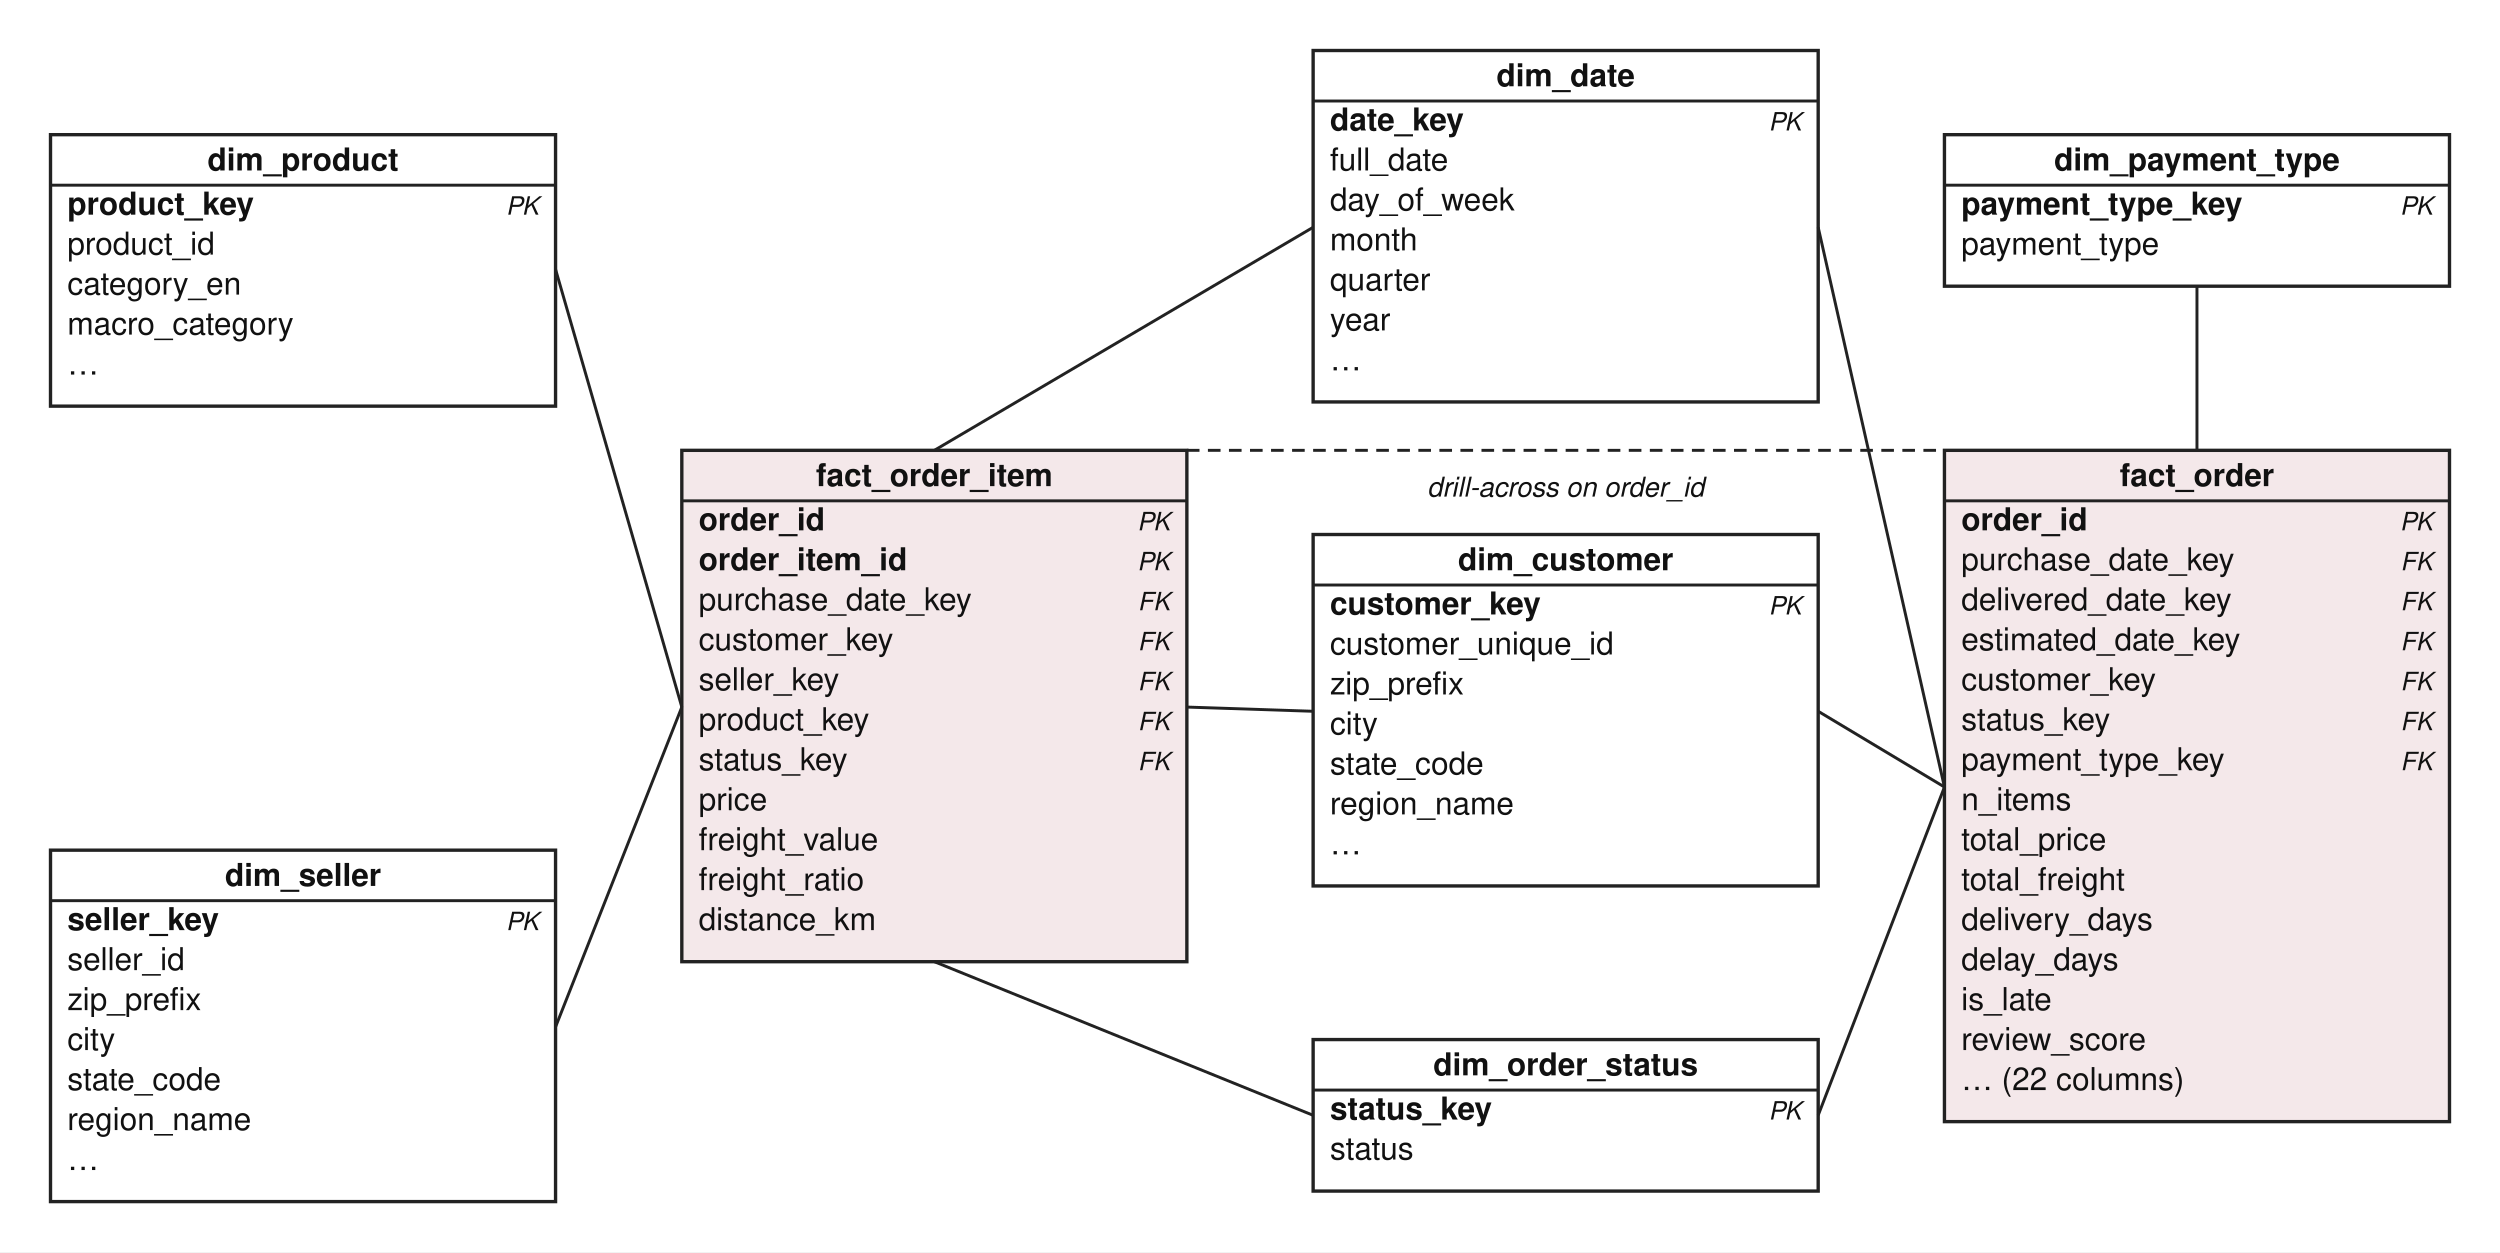
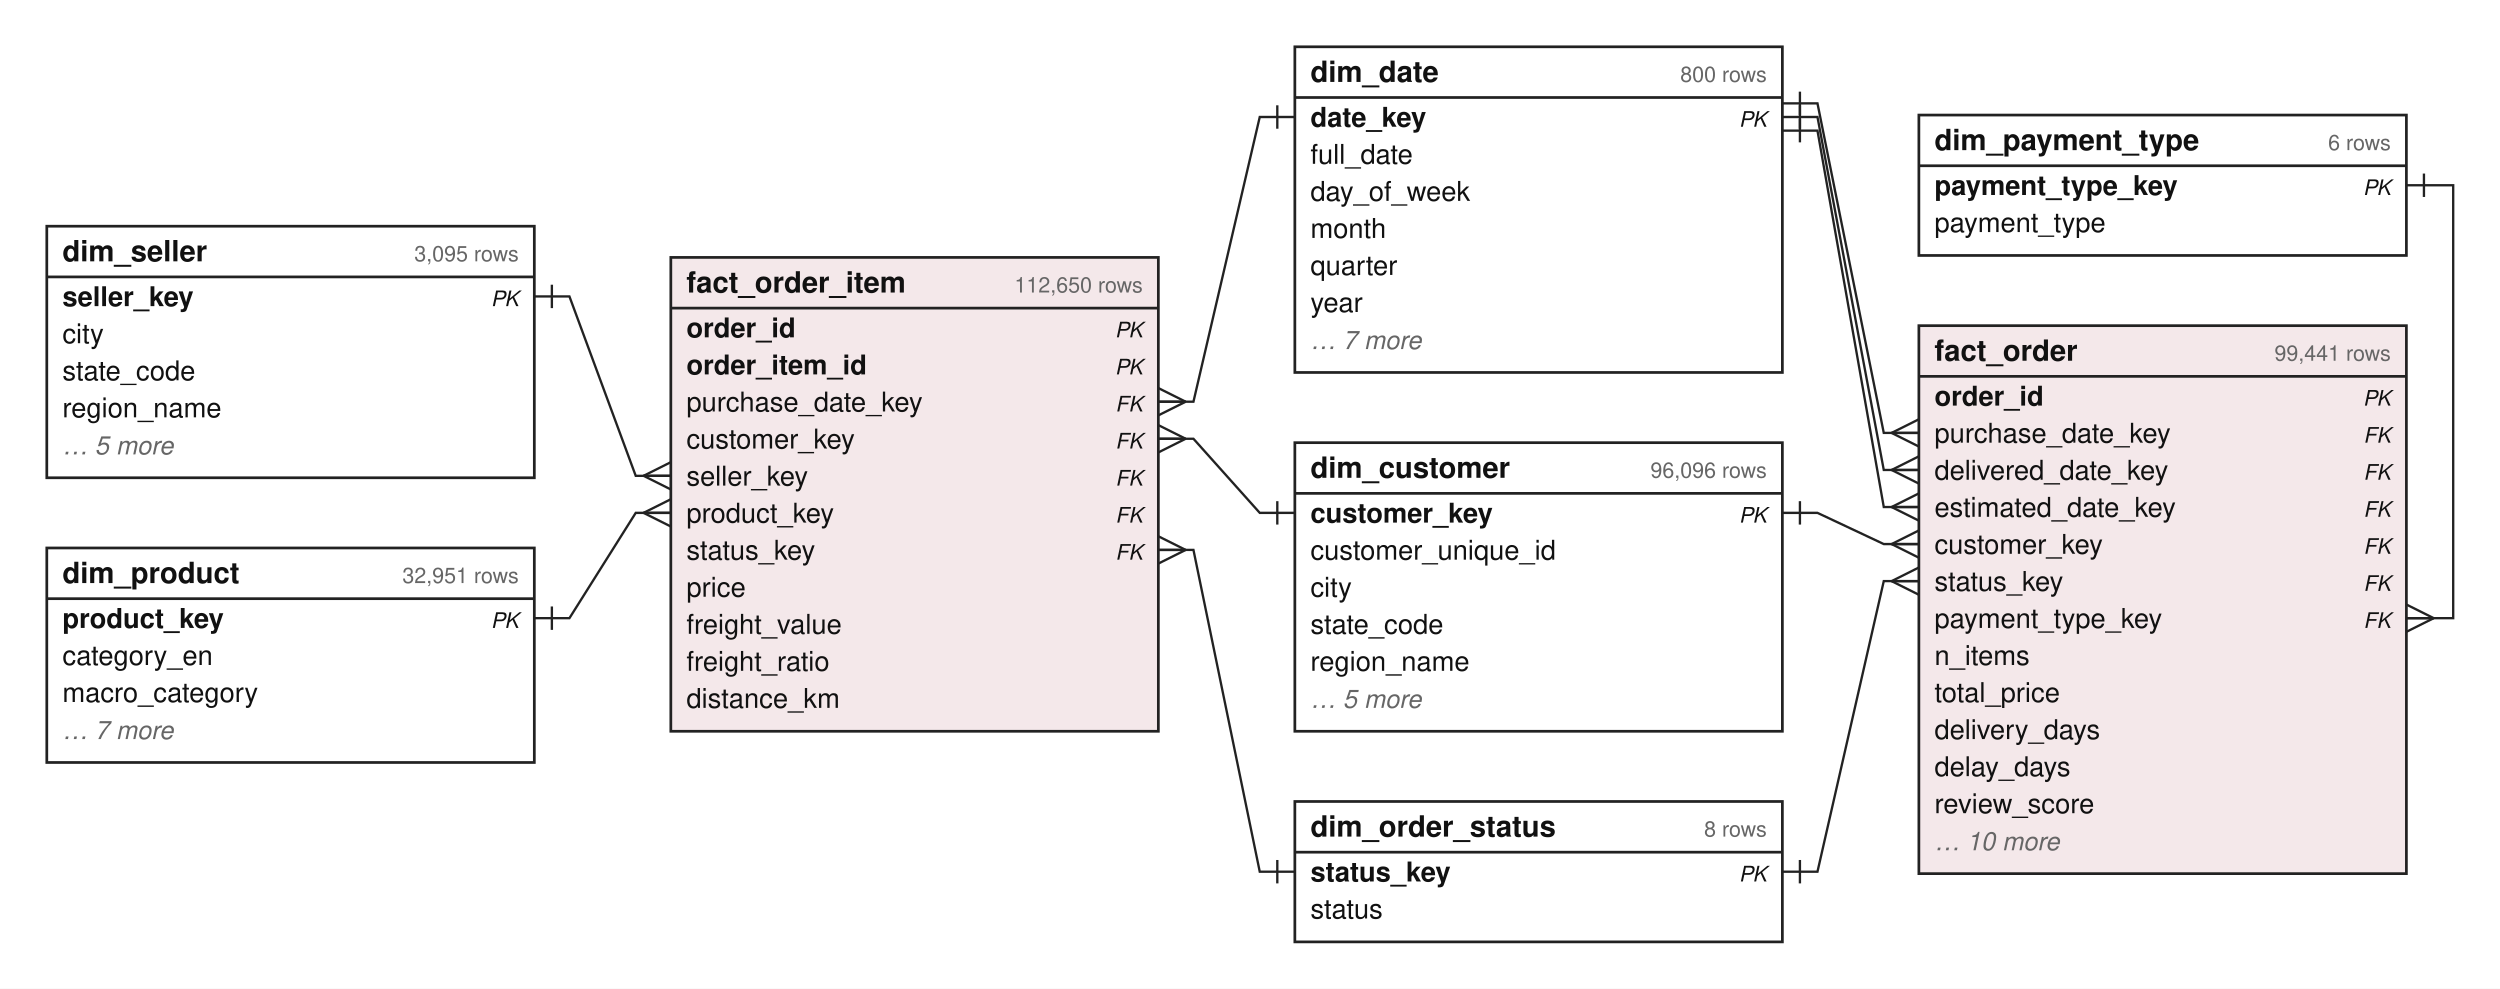
- <svg xmlns="http://www.w3.org/2000/svg" viewBox="-24 -24 1188 595" width="1188" height="595">
-   <rect x="-24" y="-24" width="1188" height="595" fill="#fff" />
-   <rect x="0" y="40" width="240" height="129" fill="#fff" stroke="#222" stroke-width="1.6" />
-   <line x1="0" y1="64" x2="240" y2="64" stroke="#222" stroke-width="1.4" />
-   <text x="120" y="57" font-family="Helvetica, Arial, sans-serif" font-size="15" font-weight="bold" text-anchor="middle" fill="#111">dim_product</text>
-   <text x="8" y="78" font-family="Helvetica, Arial, sans-serif" font-size="15" font-weight="bold" text-anchor="start" fill="#111">product_key</text>
-   <text x="232" y="78" font-family="Helvetica, Arial, sans-serif" font-size="12" font-weight="normal" text-anchor="end" font-style="italic" fill="#111">PK</text>
-   <text x="8" y="97" font-family="Helvetica, Arial, sans-serif" font-size="15" font-weight="normal" text-anchor="start" fill="#111">product_id</text>
-   <text x="8" y="116" font-family="Helvetica, Arial, sans-serif" font-size="15" font-weight="normal" text-anchor="start" fill="#111">category_en</text>
-   <text x="8" y="135" font-family="Helvetica, Arial, sans-serif" font-size="15" font-weight="normal" text-anchor="start" fill="#111">macro_category</text>
-   <text x="8" y="154" font-family="Helvetica, Arial, sans-serif" font-size="15" font-weight="normal" text-anchor="start" fill="#111">…</text>
-   <rect x="0" y="380" width="240" height="167" fill="#fff" stroke="#222" stroke-width="1.6" />
-   <line x1="0" y1="404" x2="240" y2="404" stroke="#222" stroke-width="1.4" />
-   <text x="120" y="397" font-family="Helvetica, Arial, sans-serif" font-size="15" font-weight="bold" text-anchor="middle" fill="#111">dim_seller</text>
-   <text x="8" y="418" font-family="Helvetica, Arial, sans-serif" font-size="15" font-weight="bold" text-anchor="start" fill="#111">seller_key</text>
-   <text x="232" y="418" font-family="Helvetica, Arial, sans-serif" font-size="12" font-weight="normal" text-anchor="end" font-style="italic" fill="#111">PK</text>
-   <text x="8" y="437" font-family="Helvetica, Arial, sans-serif" font-size="15" font-weight="normal" text-anchor="start" fill="#111">seller_id</text>
-   <text x="8" y="456" font-family="Helvetica, Arial, sans-serif" font-size="15" font-weight="normal" text-anchor="start" fill="#111">zip_prefix</text>
-   <text x="8" y="475" font-family="Helvetica, Arial, sans-serif" font-size="15" font-weight="normal" text-anchor="start" fill="#111">city</text>
-   <text x="8" y="494" font-family="Helvetica, Arial, sans-serif" font-size="15" font-weight="normal" text-anchor="start" fill="#111">state_code</text>
-   <text x="8" y="513" font-family="Helvetica, Arial, sans-serif" font-size="15" font-weight="normal" text-anchor="start" fill="#111">region_name</text>
-   <text x="8" y="532" font-family="Helvetica, Arial, sans-serif" font-size="15" font-weight="normal" text-anchor="start" fill="#111">…</text>
-   <rect x="300" y="190" width="240" height="243" fill="#f4e8ea" stroke="#222" stroke-width="1.6" />
-   <line x1="300" y1="214" x2="540" y2="214" stroke="#222" stroke-width="1.4" />
-   <text x="420" y="207" font-family="Helvetica, Arial, sans-serif" font-size="15" font-weight="bold" text-anchor="middle" fill="#111">fact_order_item</text>
-   <text x="308" y="228" font-family="Helvetica, Arial, sans-serif" font-size="15" font-weight="bold" text-anchor="start" fill="#111">order_id</text>
-   <text x="532" y="228" font-family="Helvetica, Arial, sans-serif" font-size="12" font-weight="normal" text-anchor="end" font-style="italic" fill="#111">PK</text>
-   <text x="308" y="247" font-family="Helvetica, Arial, sans-serif" font-size="15" font-weight="bold" text-anchor="start" fill="#111">order_item_id</text>
-   <text x="532" y="247" font-family="Helvetica, Arial, sans-serif" font-size="12" font-weight="normal" text-anchor="end" font-style="italic" fill="#111">PK</text>
-   <text x="308" y="266" font-family="Helvetica, Arial, sans-serif" font-size="15" font-weight="normal" text-anchor="start" fill="#111">purchase_date_key</text>
-   <text x="532" y="266" font-family="Helvetica, Arial, sans-serif" font-size="12" font-weight="normal" text-anchor="end" font-style="italic" fill="#111">FK</text>
-   <text x="308" y="285" font-family="Helvetica, Arial, sans-serif" font-size="15" font-weight="normal" text-anchor="start" fill="#111">customer_key</text>
-   <text x="532" y="285" font-family="Helvetica, Arial, sans-serif" font-size="12" font-weight="normal" text-anchor="end" font-style="italic" fill="#111">FK</text>
-   <text x="308" y="304" font-family="Helvetica, Arial, sans-serif" font-size="15" font-weight="normal" text-anchor="start" fill="#111">seller_key</text>
-   <text x="532" y="304" font-family="Helvetica, Arial, sans-serif" font-size="12" font-weight="normal" text-anchor="end" font-style="italic" fill="#111">FK</text>
-   <text x="308" y="323" font-family="Helvetica, Arial, sans-serif" font-size="15" font-weight="normal" text-anchor="start" fill="#111">product_key</text>
-   <text x="532" y="323" font-family="Helvetica, Arial, sans-serif" font-size="12" font-weight="normal" text-anchor="end" font-style="italic" fill="#111">FK</text>
-   <text x="308" y="342" font-family="Helvetica, Arial, sans-serif" font-size="15" font-weight="normal" text-anchor="start" fill="#111">status_key</text>
-   <text x="532" y="342" font-family="Helvetica, Arial, sans-serif" font-size="12" font-weight="normal" text-anchor="end" font-style="italic" fill="#111">FK</text>
-   <text x="308" y="361" font-family="Helvetica, Arial, sans-serif" font-size="15" font-weight="normal" text-anchor="start" fill="#111">price</text>
-   <text x="308" y="380" font-family="Helvetica, Arial, sans-serif" font-size="15" font-weight="normal" text-anchor="start" fill="#111">freight_value</text>
-   <text x="308" y="399" font-family="Helvetica, Arial, sans-serif" font-size="15" font-weight="normal" text-anchor="start" fill="#111">freight_ratio</text>
-   <text x="308" y="418" font-family="Helvetica, Arial, sans-serif" font-size="15" font-weight="normal" text-anchor="start" fill="#111">distance_km</text>
-   <rect x="600" y="0" width="240" height="167" fill="#fff" stroke="#222" stroke-width="1.6" />
-   <line x1="600" y1="24" x2="840" y2="24" stroke="#222" stroke-width="1.4" />
-   <text x="720" y="17" font-family="Helvetica, Arial, sans-serif" font-size="15" font-weight="bold" text-anchor="middle" fill="#111">dim_date</text>
-   <text x="608" y="38" font-family="Helvetica, Arial, sans-serif" font-size="15" font-weight="bold" text-anchor="start" fill="#111">date_key</text>
-   <text x="832" y="38" font-family="Helvetica, Arial, sans-serif" font-size="12" font-weight="normal" text-anchor="end" font-style="italic" fill="#111">PK</text>
-   <text x="608" y="57" font-family="Helvetica, Arial, sans-serif" font-size="15" font-weight="normal" text-anchor="start" fill="#111">full_date</text>
-   <text x="608" y="76" font-family="Helvetica, Arial, sans-serif" font-size="15" font-weight="normal" text-anchor="start" fill="#111">day_of_week</text>
-   <text x="608" y="95" font-family="Helvetica, Arial, sans-serif" font-size="15" font-weight="normal" text-anchor="start" fill="#111">month</text>
-   <text x="608" y="114" font-family="Helvetica, Arial, sans-serif" font-size="15" font-weight="normal" text-anchor="start" fill="#111">quarter</text>
-   <text x="608" y="133" font-family="Helvetica, Arial, sans-serif" font-size="15" font-weight="normal" text-anchor="start" fill="#111">year</text>
-   <text x="608" y="152" font-family="Helvetica, Arial, sans-serif" font-size="15" font-weight="normal" text-anchor="start" fill="#111">…</text>
-   <rect x="600" y="230" width="240" height="167" fill="#fff" stroke="#222" stroke-width="1.6" />
-   <line x1="600" y1="254" x2="840" y2="254" stroke="#222" stroke-width="1.4" />
-   <text x="720" y="247" font-family="Helvetica, Arial, sans-serif" font-size="15" font-weight="bold" text-anchor="middle" fill="#111">dim_customer</text>
-   <text x="608" y="268" font-family="Helvetica, Arial, sans-serif" font-size="15" font-weight="bold" text-anchor="start" fill="#111">customer_key</text>
-   <text x="832" y="268" font-family="Helvetica, Arial, sans-serif" font-size="12" font-weight="normal" text-anchor="end" font-style="italic" fill="#111">PK</text>
-   <text x="608" y="287" font-family="Helvetica, Arial, sans-serif" font-size="15" font-weight="normal" text-anchor="start" fill="#111">customer_unique_id</text>
-   <text x="608" y="306" font-family="Helvetica, Arial, sans-serif" font-size="15" font-weight="normal" text-anchor="start" fill="#111">zip_prefix</text>
-   <text x="608" y="325" font-family="Helvetica, Arial, sans-serif" font-size="15" font-weight="normal" text-anchor="start" fill="#111">city</text>
-   <text x="608" y="344" font-family="Helvetica, Arial, sans-serif" font-size="15" font-weight="normal" text-anchor="start" fill="#111">state_code</text>
-   <text x="608" y="363" font-family="Helvetica, Arial, sans-serif" font-size="15" font-weight="normal" text-anchor="start" fill="#111">region_name</text>
-   <text x="608" y="382" font-family="Helvetica, Arial, sans-serif" font-size="15" font-weight="normal" text-anchor="start" fill="#111">…</text>
-   <rect x="600" y="470" width="240" height="72" fill="#fff" stroke="#222" stroke-width="1.6" />
-   <line x1="600" y1="494" x2="840" y2="494" stroke="#222" stroke-width="1.4" />
-   <text x="720" y="487" font-family="Helvetica, Arial, sans-serif" font-size="15" font-weight="bold" text-anchor="middle" fill="#111">dim_order_status</text>
-   <text x="608" y="508" font-family="Helvetica, Arial, sans-serif" font-size="15" font-weight="bold" text-anchor="start" fill="#111">status_key</text>
-   <text x="832" y="508" font-family="Helvetica, Arial, sans-serif" font-size="12" font-weight="normal" text-anchor="end" font-style="italic" fill="#111">PK</text>
-   <text x="608" y="527" font-family="Helvetica, Arial, sans-serif" font-size="15" font-weight="normal" text-anchor="start" fill="#111">status</text>
-   <rect x="900" y="190" width="240" height="319" fill="#f4e8ea" stroke="#222" stroke-width="1.6" />
-   <line x1="900" y1="214" x2="1140" y2="214" stroke="#222" stroke-width="1.4" />
-   <text x="1020" y="207" font-family="Helvetica, Arial, sans-serif" font-size="15" font-weight="bold" text-anchor="middle" fill="#111">fact_order</text>
-   <text x="908" y="228" font-family="Helvetica, Arial, sans-serif" font-size="15" font-weight="bold" text-anchor="start" fill="#111">order_id</text>
-   <text x="1132" y="228" font-family="Helvetica, Arial, sans-serif" font-size="12" font-weight="normal" text-anchor="end" font-style="italic" fill="#111">PK</text>
-   <text x="908" y="247" font-family="Helvetica, Arial, sans-serif" font-size="15" font-weight="normal" text-anchor="start" fill="#111">purchase_date_key</text>
-   <text x="1132" y="247" font-family="Helvetica, Arial, sans-serif" font-size="12" font-weight="normal" text-anchor="end" font-style="italic" fill="#111">FK</text>
-   <text x="908" y="266" font-family="Helvetica, Arial, sans-serif" font-size="15" font-weight="normal" text-anchor="start" fill="#111">delivered_date_key</text>
-   <text x="1132" y="266" font-family="Helvetica, Arial, sans-serif" font-size="12" font-weight="normal" text-anchor="end" font-style="italic" fill="#111">FK</text>
-   <text x="908" y="285" font-family="Helvetica, Arial, sans-serif" font-size="15" font-weight="normal" text-anchor="start" fill="#111">estimated_date_key</text>
-   <text x="1132" y="285" font-family="Helvetica, Arial, sans-serif" font-size="12" font-weight="normal" text-anchor="end" font-style="italic" fill="#111">FK</text>
-   <text x="908" y="304" font-family="Helvetica, Arial, sans-serif" font-size="15" font-weight="normal" text-anchor="start" fill="#111">customer_key</text>
-   <text x="1132" y="304" font-family="Helvetica, Arial, sans-serif" font-size="12" font-weight="normal" text-anchor="end" font-style="italic" fill="#111">FK</text>
-   <text x="908" y="323" font-family="Helvetica, Arial, sans-serif" font-size="15" font-weight="normal" text-anchor="start" fill="#111">status_key</text>
-   <text x="1132" y="323" font-family="Helvetica, Arial, sans-serif" font-size="12" font-weight="normal" text-anchor="end" font-style="italic" fill="#111">FK</text>
-   <text x="908" y="342" font-family="Helvetica, Arial, sans-serif" font-size="15" font-weight="normal" text-anchor="start" fill="#111">payment_type_key</text>
-   <text x="1132" y="342" font-family="Helvetica, Arial, sans-serif" font-size="12" font-weight="normal" text-anchor="end" font-style="italic" fill="#111">FK</text>
-   <text x="908" y="361" font-family="Helvetica, Arial, sans-serif" font-size="15" font-weight="normal" text-anchor="start" fill="#111">n_items</text>
-   <text x="908" y="380" font-family="Helvetica, Arial, sans-serif" font-size="15" font-weight="normal" text-anchor="start" fill="#111">total_price</text>
-   <text x="908" y="399" font-family="Helvetica, Arial, sans-serif" font-size="15" font-weight="normal" text-anchor="start" fill="#111">total_freight</text>
-   <text x="908" y="418" font-family="Helvetica, Arial, sans-serif" font-size="15" font-weight="normal" text-anchor="start" fill="#111">delivery_days</text>
-   <text x="908" y="437" font-family="Helvetica, Arial, sans-serif" font-size="15" font-weight="normal" text-anchor="start" fill="#111">delay_days</text>
-   <text x="908" y="456" font-family="Helvetica, Arial, sans-serif" font-size="15" font-weight="normal" text-anchor="start" fill="#111">is_late</text>
-   <text x="908" y="475" font-family="Helvetica, Arial, sans-serif" font-size="15" font-weight="normal" text-anchor="start" fill="#111">review_score</text>
-   <text x="908" y="494" font-family="Helvetica, Arial, sans-serif" font-size="15" font-weight="normal" text-anchor="start" fill="#111">… (22 columns)</text>
-   <rect x="900" y="40" width="240" height="72" fill="#fff" stroke="#222" stroke-width="1.6" />
-   <line x1="900" y1="64" x2="1140" y2="64" stroke="#222" stroke-width="1.4" />
-   <text x="1020" y="57" font-family="Helvetica, Arial, sans-serif" font-size="15" font-weight="bold" text-anchor="middle" fill="#111">dim_payment_type</text>
-   <text x="908" y="78" font-family="Helvetica, Arial, sans-serif" font-size="15" font-weight="bold" text-anchor="start" fill="#111">payment_type_key</text>
-   <text x="1132" y="78" font-family="Helvetica, Arial, sans-serif" font-size="12" font-weight="normal" text-anchor="end" font-style="italic" fill="#111">PK</text>
-   <text x="908" y="97" font-family="Helvetica, Arial, sans-serif" font-size="15" font-weight="normal" text-anchor="start" fill="#111">payment_type</text>
-   <line x1="300" y1="312" x2="240" y2="104" stroke="#222" stroke-width="1.4" />
-   <line x1="300" y1="312" x2="240" y2="464" stroke="#222" stroke-width="1.4" />
-   <line x1="420" y1="190" x2="600" y2="84" stroke="#222" stroke-width="1.4" />
-   <line x1="540" y1="312" x2="600" y2="314" stroke="#222" stroke-width="1.4" />
-   <line x1="420" y1="433" x2="600" y2="506" stroke="#222" stroke-width="1.4" />
-   <line x1="900" y1="350" x2="840" y2="84" stroke="#222" stroke-width="1.4" />
-   <line x1="900" y1="350" x2="840" y2="314" stroke="#222" stroke-width="1.4" />
-   <line x1="900" y1="350" x2="840" y2="506" stroke="#222" stroke-width="1.4" />
-   <line x1="1020" y1="190" x2="1020" y2="112" stroke="#222" stroke-width="1.4" />
-   <line x1="540" y1="190" x2="900" y2="190" stroke="#222" stroke-width="1.4" stroke-dasharray="6 4" />
-   <text x="720" y="212" font-family="Helvetica, Arial, sans-serif" font-size="13" font-weight="normal" text-anchor="middle" font-style="italic" fill="#111">drill-across on order_id</text>
+ <svg xmlns="http://www.w3.org/2000/svg" viewBox="-24 -24 1282 507" width="1282" height="507">
+   <rect x="-24" y="-24" width="1282" height="507" fill="#fff" />
+   <rect x="640.0" y="203.0" width="250.0" height="148.0" fill="#fff" stroke="#222" stroke-width="1.4" />
+   <line x1="640.0" y1="229.0" x2="890.0" y2="229.0" stroke="#222" stroke-width="1.4" />
+   <text x="648.0" y="221.0" font-family="Helvetica, Arial, sans-serif" font-size="15" font-weight="bold" text-anchor="start" fill="#111">dim_customer</text>
+   <text x="882.0" y="221.0" font-family="Helvetica, Arial, sans-serif" font-size="11" font-weight="normal" text-anchor="end" fill="#666">96,096 rows</text>
+   <text x="648.0" y="244.0" font-family="Helvetica, Arial, sans-serif" font-size="14" font-weight="bold" text-anchor="start" fill="#111">customer_key</text>
+   <text x="882.0" y="244.0" font-family="Helvetica, Arial, sans-serif" font-size="11" font-weight="normal" text-anchor="end" font-style="italic" fill="#111">PK</text>
+   <text x="648.0" y="263.0" font-family="Helvetica, Arial, sans-serif" font-size="14" font-weight="normal" text-anchor="start" fill="#111">customer_unique_id</text>
+   <text x="648.0" y="282.0" font-family="Helvetica, Arial, sans-serif" font-size="14" font-weight="normal" text-anchor="start" fill="#111">city</text>
+   <text x="648.0" y="301.0" font-family="Helvetica, Arial, sans-serif" font-size="14" font-weight="normal" text-anchor="start" fill="#111">state_code</text>
+   <text x="648.0" y="320.0" font-family="Helvetica, Arial, sans-serif" font-size="14" font-weight="normal" text-anchor="start" fill="#111">region_name</text>
+   <text x="648.0" y="339.0" font-family="Helvetica, Arial, sans-serif" font-size="13" font-weight="normal" text-anchor="start" font-style="italic" fill="#666">… 5 more</text>
+   <rect x="640.0" y="0.0" width="250.0" height="167.0" fill="#fff" stroke="#222" stroke-width="1.4" />
+   <line x1="640.0" y1="26.0" x2="890.0" y2="26.0" stroke="#222" stroke-width="1.4" />
+   <text x="648.0" y="18.0" font-family="Helvetica, Arial, sans-serif" font-size="15" font-weight="bold" text-anchor="start" fill="#111">dim_date</text>
+   <text x="882.0" y="18.0" font-family="Helvetica, Arial, sans-serif" font-size="11" font-weight="normal" text-anchor="end" fill="#666">800 rows</text>
+   <text x="648.0" y="41.0" font-family="Helvetica, Arial, sans-serif" font-size="14" font-weight="bold" text-anchor="start" fill="#111">date_key</text>
+   <text x="882.0" y="41.0" font-family="Helvetica, Arial, sans-serif" font-size="11" font-weight="normal" text-anchor="end" font-style="italic" fill="#111">PK</text>
+   <text x="648.0" y="60.0" font-family="Helvetica, Arial, sans-serif" font-size="14" font-weight="normal" text-anchor="start" fill="#111">full_date</text>
+   <text x="648.0" y="79.0" font-family="Helvetica, Arial, sans-serif" font-size="14" font-weight="normal" text-anchor="start" fill="#111">day_of_week</text>
+   <text x="648.0" y="98.0" font-family="Helvetica, Arial, sans-serif" font-size="14" font-weight="normal" text-anchor="start" fill="#111">month</text>
+   <text x="648.0" y="117.0" font-family="Helvetica, Arial, sans-serif" font-size="14" font-weight="normal" text-anchor="start" fill="#111">quarter</text>
+   <text x="648.0" y="136.0" font-family="Helvetica, Arial, sans-serif" font-size="14" font-weight="normal" text-anchor="start" fill="#111">year</text>
+   <text x="648.0" y="155.0" font-family="Helvetica, Arial, sans-serif" font-size="13" font-weight="normal" text-anchor="start" font-style="italic" fill="#666">… 7 more</text>
+   <rect x="640.0" y="387.0" width="250.0" height="72.0" fill="#fff" stroke="#222" stroke-width="1.4" />
+   <line x1="640.0" y1="413.0" x2="890.0" y2="413.0" stroke="#222" stroke-width="1.4" />
+   <text x="648.0" y="405.0" font-family="Helvetica, Arial, sans-serif" font-size="15" font-weight="bold" text-anchor="start" fill="#111">dim_order_status</text>
+   <text x="882.0" y="405.0" font-family="Helvetica, Arial, sans-serif" font-size="11" font-weight="normal" text-anchor="end" fill="#666">8 rows</text>
+   <text x="648.0" y="428.0" font-family="Helvetica, Arial, sans-serif" font-size="14" font-weight="bold" text-anchor="start" fill="#111">status_key</text>
+   <text x="882.0" y="428.0" font-family="Helvetica, Arial, sans-serif" font-size="11" font-weight="normal" text-anchor="end" font-style="italic" fill="#111">PK</text>
+   <text x="648.0" y="447.0" font-family="Helvetica, Arial, sans-serif" font-size="14" font-weight="normal" text-anchor="start" fill="#111">status</text>
+   <rect x="960.0" y="35.0" width="250.0" height="72.0" fill="#fff" stroke="#222" stroke-width="1.4" />
+   <line x1="960.0" y1="61.0" x2="1210.0" y2="61.0" stroke="#222" stroke-width="1.4" />
+   <text x="968.0" y="53.0" font-family="Helvetica, Arial, sans-serif" font-size="15" font-weight="bold" text-anchor="start" fill="#111">dim_payment_type</text>
+   <text x="1202.0" y="53.0" font-family="Helvetica, Arial, sans-serif" font-size="11" font-weight="normal" text-anchor="end" fill="#666">6 rows</text>
+   <text x="968.0" y="76.0" font-family="Helvetica, Arial, sans-serif" font-size="14" font-weight="bold" text-anchor="start" fill="#111">payment_type_key</text>
+   <text x="1202.0" y="76.0" font-family="Helvetica, Arial, sans-serif" font-size="11" font-weight="normal" text-anchor="end" font-style="italic" fill="#111">PK</text>
+   <text x="968.0" y="95.0" font-family="Helvetica, Arial, sans-serif" font-size="14" font-weight="normal" text-anchor="start" fill="#111">payment_type</text>
+   <rect x="0.0" y="257.0" width="250.0" height="110.0" fill="#fff" stroke="#222" stroke-width="1.4" />
+   <line x1="0.0" y1="283.0" x2="250.0" y2="283.0" stroke="#222" stroke-width="1.4" />
+   <text x="8.0" y="275.0" font-family="Helvetica, Arial, sans-serif" font-size="15" font-weight="bold" text-anchor="start" fill="#111">dim_product</text>
+   <text x="242.0" y="275.0" font-family="Helvetica, Arial, sans-serif" font-size="11" font-weight="normal" text-anchor="end" fill="#666">32,951 rows</text>
+   <text x="8.0" y="298.0" font-family="Helvetica, Arial, sans-serif" font-size="14" font-weight="bold" text-anchor="start" fill="#111">product_key</text>
+   <text x="242.0" y="298.0" font-family="Helvetica, Arial, sans-serif" font-size="11" font-weight="normal" text-anchor="end" font-style="italic" fill="#111">PK</text>
+   <text x="8.0" y="317.0" font-family="Helvetica, Arial, sans-serif" font-size="14" font-weight="normal" text-anchor="start" fill="#111">category_en</text>
+   <text x="8.0" y="336.0" font-family="Helvetica, Arial, sans-serif" font-size="14" font-weight="normal" text-anchor="start" fill="#111">macro_category</text>
+   <text x="8.0" y="355.0" font-family="Helvetica, Arial, sans-serif" font-size="13" font-weight="normal" text-anchor="start" font-style="italic" fill="#666">… 7 more</text>
+   <rect x="0.0" y="92.0" width="250.0" height="129.0" fill="#fff" stroke="#222" stroke-width="1.4" />
+   <line x1="0.0" y1="118.0" x2="250.0" y2="118.0" stroke="#222" stroke-width="1.4" />
+   <text x="8.0" y="110.0" font-family="Helvetica, Arial, sans-serif" font-size="15" font-weight="bold" text-anchor="start" fill="#111">dim_seller</text>
+   <text x="242.0" y="110.0" font-family="Helvetica, Arial, sans-serif" font-size="11" font-weight="normal" text-anchor="end" fill="#666">3,095 rows</text>
+   <text x="8.0" y="133.0" font-family="Helvetica, Arial, sans-serif" font-size="14" font-weight="bold" text-anchor="start" fill="#111">seller_key</text>
+   <text x="242.0" y="133.0" font-family="Helvetica, Arial, sans-serif" font-size="11" font-weight="normal" text-anchor="end" font-style="italic" fill="#111">PK</text>
+   <text x="8.0" y="152.0" font-family="Helvetica, Arial, sans-serif" font-size="14" font-weight="normal" text-anchor="start" fill="#111">city</text>
+   <text x="8.0" y="171.0" font-family="Helvetica, Arial, sans-serif" font-size="14" font-weight="normal" text-anchor="start" fill="#111">state_code</text>
+   <text x="8.0" y="190.0" font-family="Helvetica, Arial, sans-serif" font-size="14" font-weight="normal" text-anchor="start" fill="#111">region_name</text>
+   <text x="8.0" y="209.0" font-family="Helvetica, Arial, sans-serif" font-size="13" font-weight="normal" text-anchor="start" font-style="italic" fill="#666">… 5 more</text>
+   <rect x="960.0" y="143.0" width="250.0" height="281.0" fill="#f4e8ea" stroke="#222" stroke-width="1.4" />
+   <line x1="960.0" y1="169.0" x2="1210.0" y2="169.0" stroke="#222" stroke-width="1.4" />
+   <text x="968.0" y="161.0" font-family="Helvetica, Arial, sans-serif" font-size="15" font-weight="bold" text-anchor="start" fill="#111">fact_order</text>
+   <text x="1202.0" y="161.0" font-family="Helvetica, Arial, sans-serif" font-size="11" font-weight="normal" text-anchor="end" fill="#666">99,441 rows</text>
+   <text x="968.0" y="184.0" font-family="Helvetica, Arial, sans-serif" font-size="14" font-weight="bold" text-anchor="start" fill="#111">order_id</text>
+   <text x="1202.0" y="184.0" font-family="Helvetica, Arial, sans-serif" font-size="11" font-weight="normal" text-anchor="end" font-style="italic" fill="#111">PK</text>
+   <text x="968.0" y="203.0" font-family="Helvetica, Arial, sans-serif" font-size="14" font-weight="normal" text-anchor="start" fill="#111">purchase_date_key</text>
+   <text x="1202.0" y="203.0" font-family="Helvetica, Arial, sans-serif" font-size="11" font-weight="normal" text-anchor="end" font-style="italic" fill="#111">FK</text>
+   <text x="968.0" y="222.0" font-family="Helvetica, Arial, sans-serif" font-size="14" font-weight="normal" text-anchor="start" fill="#111">delivered_date_key</text>
+   <text x="1202.0" y="222.0" font-family="Helvetica, Arial, sans-serif" font-size="11" font-weight="normal" text-anchor="end" font-style="italic" fill="#111">FK</text>
+   <text x="968.0" y="241.0" font-family="Helvetica, Arial, sans-serif" font-size="14" font-weight="normal" text-anchor="start" fill="#111">estimated_date_key</text>
+   <text x="1202.0" y="241.0" font-family="Helvetica, Arial, sans-serif" font-size="11" font-weight="normal" text-anchor="end" font-style="italic" fill="#111">FK</text>
+   <text x="968.0" y="260.0" font-family="Helvetica, Arial, sans-serif" font-size="14" font-weight="normal" text-anchor="start" fill="#111">customer_key</text>
+   <text x="1202.0" y="260.0" font-family="Helvetica, Arial, sans-serif" font-size="11" font-weight="normal" text-anchor="end" font-style="italic" fill="#111">FK</text>
+   <text x="968.0" y="279.0" font-family="Helvetica, Arial, sans-serif" font-size="14" font-weight="normal" text-anchor="start" fill="#111">status_key</text>
+   <text x="1202.0" y="279.0" font-family="Helvetica, Arial, sans-serif" font-size="11" font-weight="normal" text-anchor="end" font-style="italic" fill="#111">FK</text>
+   <text x="968.0" y="298.0" font-family="Helvetica, Arial, sans-serif" font-size="14" font-weight="normal" text-anchor="start" fill="#111">payment_type_key</text>
+   <text x="1202.0" y="298.0" font-family="Helvetica, Arial, sans-serif" font-size="11" font-weight="normal" text-anchor="end" font-style="italic" fill="#111">FK</text>
+   <text x="968.0" y="317.0" font-family="Helvetica, Arial, sans-serif" font-size="14" font-weight="normal" text-anchor="start" fill="#111">n_items</text>
+   <text x="968.0" y="336.0" font-family="Helvetica, Arial, sans-serif" font-size="14" font-weight="normal" text-anchor="start" fill="#111">total_price</text>
+   <text x="968.0" y="355.0" font-family="Helvetica, Arial, sans-serif" font-size="14" font-weight="normal" text-anchor="start" fill="#111">delivery_days</text>
+   <text x="968.0" y="374.0" font-family="Helvetica, Arial, sans-serif" font-size="14" font-weight="normal" text-anchor="start" fill="#111">delay_days</text>
+   <text x="968.0" y="393.0" font-family="Helvetica, Arial, sans-serif" font-size="14" font-weight="normal" text-anchor="start" fill="#111">review_score</text>
+   <text x="968.0" y="412.0" font-family="Helvetica, Arial, sans-serif" font-size="13" font-weight="normal" text-anchor="start" font-style="italic" fill="#666">… 10 more</text>
+   <rect x="320.0" y="108.0" width="250.0" height="243.0" fill="#f4e8ea" stroke="#222" stroke-width="1.4" />
+   <line x1="320.0" y1="134.0" x2="570.0" y2="134.0" stroke="#222" stroke-width="1.4" />
+   <text x="328.0" y="126.0" font-family="Helvetica, Arial, sans-serif" font-size="15" font-weight="bold" text-anchor="start" fill="#111">fact_order_item</text>
+   <text x="562.0" y="126.0" font-family="Helvetica, Arial, sans-serif" font-size="11" font-weight="normal" text-anchor="end" fill="#666">112,650 rows</text>
+   <text x="328.0" y="149.0" font-family="Helvetica, Arial, sans-serif" font-size="14" font-weight="bold" text-anchor="start" fill="#111">order_id</text>
+   <text x="562.0" y="149.0" font-family="Helvetica, Arial, sans-serif" font-size="11" font-weight="normal" text-anchor="end" font-style="italic" fill="#111">PK</text>
+   <text x="328.0" y="168.0" font-family="Helvetica, Arial, sans-serif" font-size="14" font-weight="bold" text-anchor="start" fill="#111">order_item_id</text>
+   <text x="562.0" y="168.0" font-family="Helvetica, Arial, sans-serif" font-size="11" font-weight="normal" text-anchor="end" font-style="italic" fill="#111">PK</text>
+   <text x="328.0" y="187.0" font-family="Helvetica, Arial, sans-serif" font-size="14" font-weight="normal" text-anchor="start" fill="#111">purchase_date_key</text>
+   <text x="562.0" y="187.0" font-family="Helvetica, Arial, sans-serif" font-size="11" font-weight="normal" text-anchor="end" font-style="italic" fill="#111">FK</text>
+   <text x="328.0" y="206.0" font-family="Helvetica, Arial, sans-serif" font-size="14" font-weight="normal" text-anchor="start" fill="#111">customer_key</text>
+   <text x="562.0" y="206.0" font-family="Helvetica, Arial, sans-serif" font-size="11" font-weight="normal" text-anchor="end" font-style="italic" fill="#111">FK</text>
+   <text x="328.0" y="225.0" font-family="Helvetica, Arial, sans-serif" font-size="14" font-weight="normal" text-anchor="start" fill="#111">seller_key</text>
+   <text x="562.0" y="225.0" font-family="Helvetica, Arial, sans-serif" font-size="11" font-weight="normal" text-anchor="end" font-style="italic" fill="#111">FK</text>
+   <text x="328.0" y="244.0" font-family="Helvetica, Arial, sans-serif" font-size="14" font-weight="normal" text-anchor="start" fill="#111">product_key</text>
+   <text x="562.0" y="244.0" font-family="Helvetica, Arial, sans-serif" font-size="11" font-weight="normal" text-anchor="end" font-style="italic" fill="#111">FK</text>
+   <text x="328.0" y="263.0" font-family="Helvetica, Arial, sans-serif" font-size="14" font-weight="normal" text-anchor="start" fill="#111">status_key</text>
+   <text x="562.0" y="263.0" font-family="Helvetica, Arial, sans-serif" font-size="11" font-weight="normal" text-anchor="end" font-style="italic" fill="#111">FK</text>
+   <text x="328.0" y="282.0" font-family="Helvetica, Arial, sans-serif" font-size="14" font-weight="normal" text-anchor="start" fill="#111">price</text>
+   <text x="328.0" y="301.0" font-family="Helvetica, Arial, sans-serif" font-size="14" font-weight="normal" text-anchor="start" fill="#111">freight_value</text>
+   <text x="328.0" y="320.0" font-family="Helvetica, Arial, sans-serif" font-size="14" font-weight="normal" text-anchor="start" fill="#111">freight_ratio</text>
+   <text x="328.0" y="339.0" font-family="Helvetica, Arial, sans-serif" font-size="14" font-weight="normal" text-anchor="start" fill="#111">distance_km</text>
+   <polyline points="960.0,198.0 942.0,198.0 908.0,29.0 890.0,29.0" fill="none" stroke="#222" stroke-width="1.2" />
+   <line x1="946.0" y1="198.0" x2="960.0" y2="205.0" stroke="#222" stroke-width="1.2" />
+   <line x1="946.0" y1="198.0" x2="960.0" y2="198.0" stroke="#222" stroke-width="1.2" />
+   <line x1="946.0" y1="198.0" x2="960.0" y2="191.0" stroke="#222" stroke-width="1.2" />
+   <line x1="899.0" y1="35.0" x2="899.0" y2="23.0" stroke="#222" stroke-width="1.2" />
+   <polyline points="960.0,217.0 942.0,217.0 908.0,36.0 890.0,36.0" fill="none" stroke="#222" stroke-width="1.2" />
+   <line x1="946.0" y1="217.0" x2="960.0" y2="224.0" stroke="#222" stroke-width="1.2" />
+   <line x1="946.0" y1="217.0" x2="960.0" y2="217.0" stroke="#222" stroke-width="1.2" />
+   <line x1="946.0" y1="217.0" x2="960.0" y2="210.0" stroke="#222" stroke-width="1.2" />
+   <line x1="899.0" y1="42.0" x2="899.0" y2="30.0" stroke="#222" stroke-width="1.2" />
+   <polyline points="960.0,236.0 942.0,236.0 908.0,43.0 890.0,43.0" fill="none" stroke="#222" stroke-width="1.2" />
+   <line x1="946.0" y1="236.0" x2="960.0" y2="243.0" stroke="#222" stroke-width="1.2" />
+   <line x1="946.0" y1="236.0" x2="960.0" y2="236.0" stroke="#222" stroke-width="1.2" />
+   <line x1="946.0" y1="236.0" x2="960.0" y2="229.0" stroke="#222" stroke-width="1.2" />
+   <line x1="899.0" y1="49.0" x2="899.0" y2="37.0" stroke="#222" stroke-width="1.2" />
+   <polyline points="960.0,255.0 942.0,255.0 908.0,239.0 890.0,239.0" fill="none" stroke="#222" stroke-width="1.2" />
+   <line x1="946.0" y1="255.0" x2="960.0" y2="262.0" stroke="#222" stroke-width="1.2" />
+   <line x1="946.0" y1="255.0" x2="960.0" y2="255.0" stroke="#222" stroke-width="1.2" />
+   <line x1="946.0" y1="255.0" x2="960.0" y2="248.0" stroke="#222" stroke-width="1.2" />
+   <line x1="899.0" y1="245.0" x2="899.0" y2="233.0" stroke="#222" stroke-width="1.2" />
+   <polyline points="960.0,274.0 942.0,274.0 908.0,423.0 890.0,423.0" fill="none" stroke="#222" stroke-width="1.2" />
+   <line x1="946.0" y1="274.0" x2="960.0" y2="281.0" stroke="#222" stroke-width="1.2" />
+   <line x1="946.0" y1="274.0" x2="960.0" y2="274.0" stroke="#222" stroke-width="1.2" />
+   <line x1="946.0" y1="274.0" x2="960.0" y2="267.0" stroke="#222" stroke-width="1.2" />
+   <line x1="899.0" y1="429.0" x2="899.0" y2="417.0" stroke="#222" stroke-width="1.2" />
+   <polyline points="1210.0,293.0 1234.0,293.0 1234.0,71.0 1210.0,71.0" fill="none" stroke="#222" stroke-width="1.2" />
+   <line x1="1224.0" y1="293.0" x2="1210.0" y2="286.0" stroke="#222" stroke-width="1.2" />
+   <line x1="1224.0" y1="293.0" x2="1210.0" y2="293.0" stroke="#222" stroke-width="1.2" />
+   <line x1="1224.0" y1="293.0" x2="1210.0" y2="300.0" stroke="#222" stroke-width="1.2" />
+   <line x1="1219.0" y1="77.0" x2="1219.0" y2="65.0" stroke="#222" stroke-width="1.2" />
+   <polyline points="570.0,182.0 588.0,182.0 622.0,36.0 640.0,36.0" fill="none" stroke="#222" stroke-width="1.2" />
+   <line x1="584.0" y1="182.0" x2="570.0" y2="175.0" stroke="#222" stroke-width="1.2" />
+   <line x1="584.0" y1="182.0" x2="570.0" y2="182.0" stroke="#222" stroke-width="1.2" />
+   <line x1="584.0" y1="182.0" x2="570.0" y2="189.0" stroke="#222" stroke-width="1.2" />
+   <line x1="631.0" y1="30.0" x2="631.0" y2="42.0" stroke="#222" stroke-width="1.2" />
+   <polyline points="570.0,201.0 588.0,201.0 622.0,239.0 640.0,239.0" fill="none" stroke="#222" stroke-width="1.2" />
+   <line x1="584.0" y1="201.0" x2="570.0" y2="194.0" stroke="#222" stroke-width="1.2" />
+   <line x1="584.0" y1="201.0" x2="570.0" y2="201.0" stroke="#222" stroke-width="1.2" />
+   <line x1="584.0" y1="201.0" x2="570.0" y2="208.0" stroke="#222" stroke-width="1.2" />
+   <line x1="631.0" y1="233.0" x2="631.0" y2="245.0" stroke="#222" stroke-width="1.2" />
+   <polyline points="320.0,220.0 302.0,220.0 268.0,128.0 250.0,128.0" fill="none" stroke="#222" stroke-width="1.2" />
+   <line x1="306.0" y1="220.0" x2="320.0" y2="227.0" stroke="#222" stroke-width="1.2" />
+   <line x1="306.0" y1="220.0" x2="320.0" y2="220.0" stroke="#222" stroke-width="1.2" />
+   <line x1="306.0" y1="220.0" x2="320.0" y2="213.0" stroke="#222" stroke-width="1.2" />
+   <line x1="259.0" y1="134.0" x2="259.0" y2="122.0" stroke="#222" stroke-width="1.2" />
+   <polyline points="320.0,239.0 302.0,239.0 268.0,293.0 250.0,293.0" fill="none" stroke="#222" stroke-width="1.2" />
+   <line x1="306.0" y1="239.0" x2="320.0" y2="246.0" stroke="#222" stroke-width="1.2" />
+   <line x1="306.0" y1="239.0" x2="320.0" y2="239.0" stroke="#222" stroke-width="1.2" />
+   <line x1="306.0" y1="239.0" x2="320.0" y2="232.0" stroke="#222" stroke-width="1.2" />
+   <line x1="259.0" y1="299.0" x2="259.0" y2="287.0" stroke="#222" stroke-width="1.2" />
+   <polyline points="570.0,258.0 588.0,258.0 622.0,423.0 640.0,423.0" fill="none" stroke="#222" stroke-width="1.2" />
+   <line x1="584.0" y1="258.0" x2="570.0" y2="251.0" stroke="#222" stroke-width="1.2" />
+   <line x1="584.0" y1="258.0" x2="570.0" y2="258.0" stroke="#222" stroke-width="1.2" />
+   <line x1="584.0" y1="258.0" x2="570.0" y2="265.0" stroke="#222" stroke-width="1.2" />
+   <line x1="631.0" y1="417.0" x2="631.0" y2="429.0" stroke="#222" stroke-width="1.2" />
</svg>
